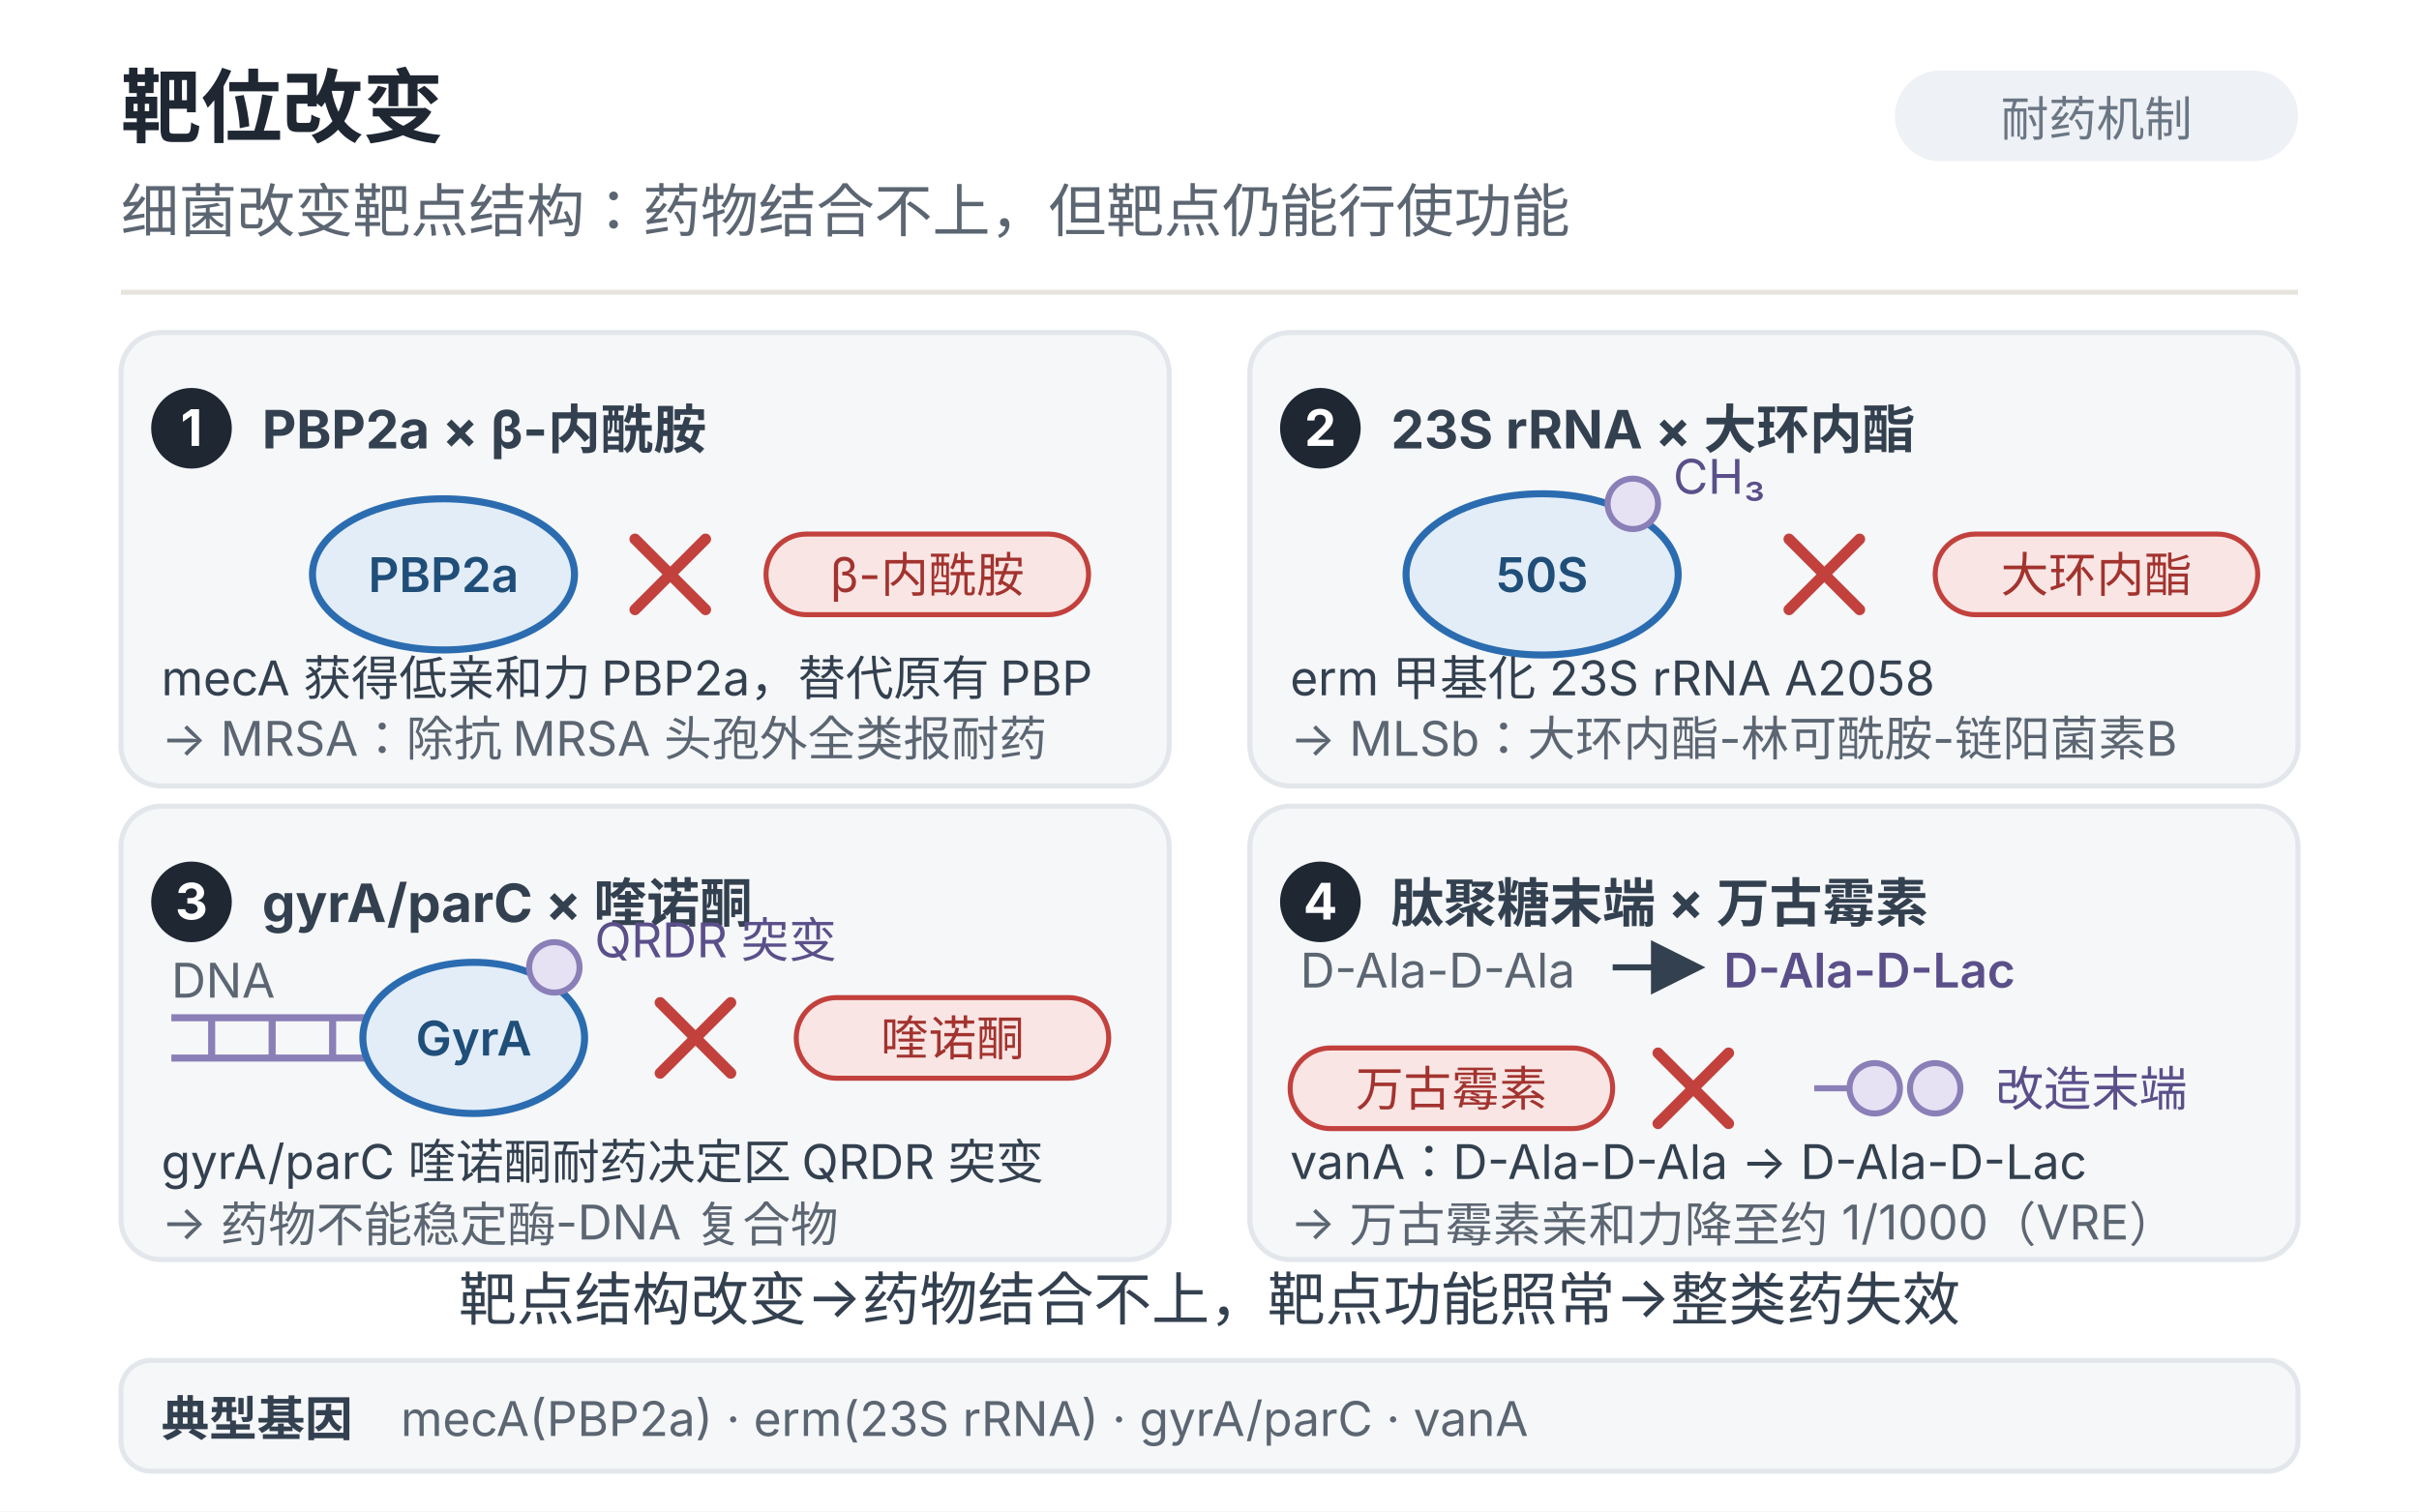
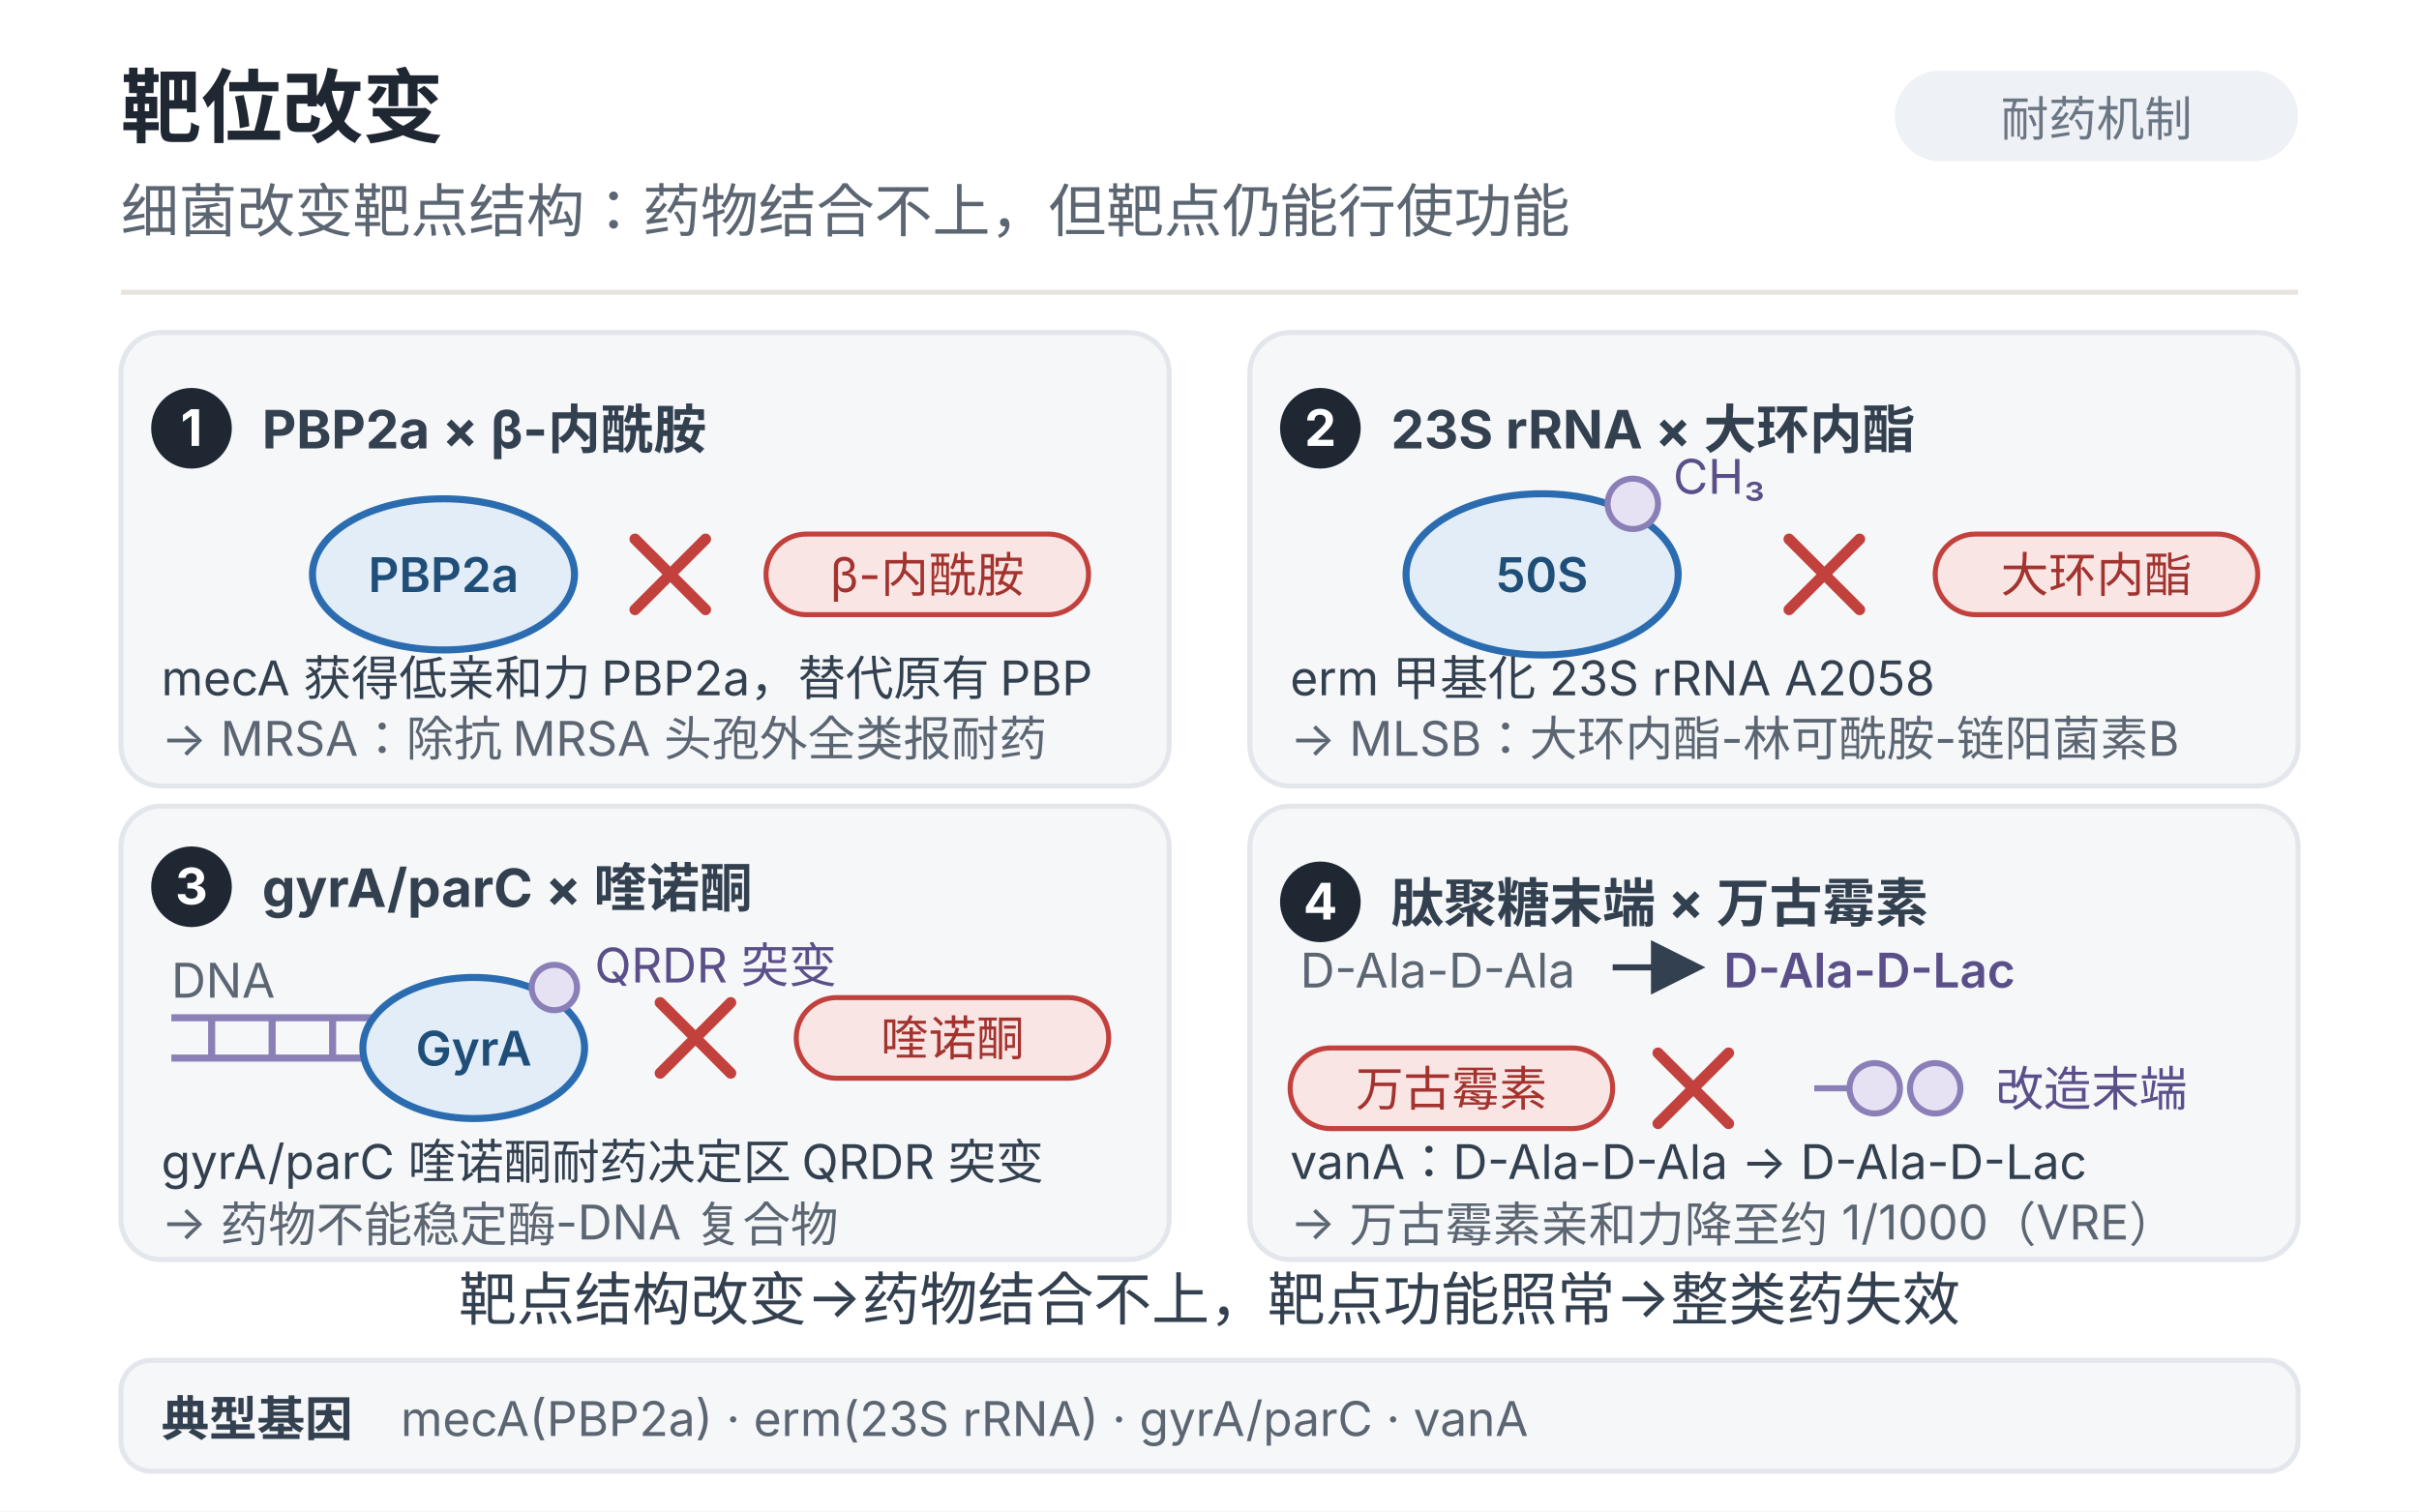
<svg xmlns="http://www.w3.org/2000/svg" viewBox="0 0 480 300" role="img" font-family="-apple-system,'PingFang SC','Microsoft YaHei',sans-serif">
  <defs>
    <marker id="arr" markerWidth="9" markerHeight="9" refX="7" refY="4.5" orient="auto">
      <path d="M0,0 L9,4.5 L0,9 z" fill="#33404f" />
    </marker>
  </defs>
  <rect width="480" height="300" fill="#ffffff" />
  <text x="24" y="27" font-size="16" font-weight="700" fill="#1f2733">靶位改变</text>
  <rect x="376" y="14" width="80" height="18" rx="9" fill="#eef1f5" />
  <text x="416" y="27" text-anchor="middle" font-size="9.5" fill="#6b7684">耐药机制</text>
  <text x="24" y="46" font-size="11.5" fill="#5c6672">细菌改变靶点结构：药物结合不上，但靶点仍能行使功能</text>
  <line x1="24" y1="58" x2="456" y2="58" stroke="#e7e4dd" />
  <rect x="24" y="66" width="208" height="90" rx="8" fill="#f5f7f9" stroke="#e3e7ec" />
  <circle cx="38" cy="85" r="8" fill="#1f2733" />
  <text x="38" y="88.5" text-anchor="middle" font-size="10" fill="#fff" font-weight="700">1</text>
  <text x="52" y="89" font-size="10.5" font-weight="700" fill="#33404f">PBP2a × β-内酰胺</text>
  <ellipse cx="88" cy="114" rx="26" ry="15" fill="#e3edf8" stroke="#2b6cb0" stroke-width="1.4" />
  <text x="88" y="117.5" text-anchor="middle" font-size="9.5" fill="#1f4e79" font-weight="600">PBP2a</text>
  <rect x="152" y="106" width="64" height="16" rx="8" fill="#f9e6e4" stroke="#c2413d" />
  <text x="184" y="117.5" text-anchor="middle" font-size="9.5" fill="#a3332f">β-内酰胺</text>
  <g stroke="#c2413d" stroke-width="2.2" stroke-linecap="round">
    <line x1="126" y1="107" x2="140" y2="121" />
    <line x1="126" y1="121" x2="140" y2="107" />
  </g>
  <text x="32" y="138" font-size="9.5" fill="#33404f">mecA 获得低亲和力 PBP2a，替代原有 PBP</text>
  <text x="32" y="150" font-size="9.5" fill="#5c6672">→ MRSA：除抗 MRSA 头孢外全类报耐药</text>
  <rect x="248" y="66" width="208" height="90" rx="8" fill="#f5f7f9" stroke="#e3e7ec" />
  <circle cx="262" cy="85" r="8" fill="#1f2733" />
  <text x="262" y="88.5" text-anchor="middle" font-size="10" fill="#fff" font-weight="700">2</text>
  <text x="276" y="89" font-size="10.5" font-weight="700" fill="#33404f">23S rRNA × 大环内酯</text>
  <ellipse cx="306" cy="114" rx="27" ry="16" fill="#e3edf8" stroke="#2b6cb0" stroke-width="1.4" />
  <text x="306" y="117.5" text-anchor="middle" font-size="9.5" fill="#1f4e79" font-weight="600">50S</text>
  <circle cx="324" cy="100" r="5" fill="#e7e2f3" stroke="#8b7fb8" stroke-width="1.2" />
  <text x="332" y="98" font-size="9.5" fill="#5b4f8a">CH₃</text>
  <rect x="384" y="106" width="64" height="16" rx="8" fill="#f9e6e4" stroke="#c2413d" />
  <text x="416" y="117.5" text-anchor="middle" font-size="9.5" fill="#a3332f">大环内酯</text>
  <g stroke="#c2413d" stroke-width="2.2" stroke-linecap="round">
    <line x1="355" y1="107" x2="369" y2="121" />
    <line x1="355" y1="121" x2="369" y2="107" />
  </g>
  <text x="256" y="138" font-size="9.5" fill="#33404f">erm 甲基化 23S rRNA A2058</text>
-   <text x="256" y="150" font-size="9.5" fill="#5c6672">→ MLSb：大环内酯-林可酰胺-链阳菌素B</text>
+   <text x="256" y="150" font-size="9.5" fill="#5c6672">→ MLSB：大环内酯-林可酰胺-链阳菌素B</text>
  <rect x="24" y="160" width="208" height="90" rx="8" fill="#f5f7f9" stroke="#e3e7ec" />
-   <circle cx="38" cy="179" r="8" fill="#1f2733" />
-   <text x="38" y="182.5" text-anchor="middle" font-size="10" fill="#fff" font-weight="700">3</text>
-   <text x="52" y="183" font-size="10.5" font-weight="700" fill="#33404f">gyrA/parC × 喹诺酮</text>
+   <circle cx="38" cy="176" r="8" fill="#1f2733" />
+   <text x="38" y="179.5" text-anchor="middle" font-size="10" fill="#fff" font-weight="700">3</text>
+   <text x="52" y="180" font-size="10.5" font-weight="700" fill="#33404f">gyrA/parC × 喹诺酮</text>
  <text x="34" y="198" font-size="9.5" fill="#5c6672">DNA</text>
  <g stroke="#8b7fb8" stroke-width="1.4">
    <line x1="34" y1="202" x2="74" y2="202" />
    <line x1="34" y1="210" x2="74" y2="210" />
    <line x1="42" y1="202" x2="42" y2="210" />
    <line x1="54" y1="202" x2="54" y2="210" />
    <line x1="66" y1="202" x2="66" y2="210" />
  </g>
-   <ellipse cx="94" cy="206" rx="22" ry="15" fill="#e3edf8" stroke="#2b6cb0" stroke-width="1.4" />
-   <text x="94" y="209.5" text-anchor="middle" font-size="9.5" fill="#1f4e79" font-weight="600">GyrA</text>
-   <circle cx="110" cy="192" r="5" fill="#e7e2f3" stroke="#8b7fb8" stroke-width="1.2" />
-   <text x="118" y="190" font-size="9.5" fill="#5b4f8a">QRDR 突变</text>
+   <ellipse cx="94" cy="208" rx="22" ry="14" fill="#e3edf8" stroke="#2b6cb0" stroke-width="1.4" />
+   <text x="94" y="211.5" text-anchor="middle" font-size="9.5" fill="#1f4e79" font-weight="600">GyrA</text>
+   <circle cx="110" cy="196" r="4.5" fill="#e7e2f3" stroke="#8b7fb8" stroke-width="1.2" />
+   <text x="118" y="195" font-size="9.5" fill="#5b4f8a">QRDR 突变</text>
  <rect x="158" y="198" width="62" height="16" rx="8" fill="#f9e6e4" stroke="#c2413d" />
  <text x="189" y="209.5" text-anchor="middle" font-size="9.5" fill="#a3332f">喹诺酮</text>
  <g stroke="#c2413d" stroke-width="2.2" stroke-linecap="round">
    <line x1="131" y1="199" x2="145" y2="213" />
    <line x1="131" y1="213" x2="145" y2="199" />
  </g>
  <text x="32" y="234" font-size="9.5" fill="#33404f">gyrA/parC 喹诺酮耐药决定区 QRDR 突变</text>
  <text x="32" y="246" font-size="9.5" fill="#5c6672">→ 药物不能稳定酶-DNA 复合物</text>
  <rect x="248" y="160" width="208" height="90" rx="8" fill="#f5f7f9" stroke="#e3e7ec" />
  <circle cx="262" cy="179" r="8" fill="#1f2733" />
  <text x="262" y="182.5" text-anchor="middle" font-size="10" fill="#fff" font-weight="700">4</text>
  <text x="276" y="183" font-size="10.5" font-weight="700" fill="#33404f">肽聚糖末端 × 万古霉素</text>
  <text x="258" y="196" font-size="9.5" fill="#5c6672">D-Ala-D-Ala</text>
  <line x1="320" y1="192" x2="336" y2="192" stroke="#33404f" stroke-width="1.2" marker-end="url(#arr)" />
  <text x="342" y="196" font-size="9.5" font-weight="600" fill="#5b4f8a">D-Ala-D-Lac</text>
  <rect x="256" y="208" width="64" height="16" rx="8" fill="#f9e6e4" stroke="#c2413d" />
  <text x="288" y="219.5" text-anchor="middle" font-size="9.5" fill="#a3332f">万古霉素</text>
  <g stroke="#c2413d" stroke-width="2.2" stroke-linecap="round">
    <line x1="329" y1="209" x2="343" y2="223" />
    <line x1="329" y1="223" x2="343" y2="209" />
  </g>
  <g stroke="#8b7fb8" stroke-width="1.2">
    <line x1="360" y1="216" x2="367" y2="216" />
  </g>
  <circle cx="372" cy="216" r="5" fill="#e7e2f3" stroke="#8b7fb8" stroke-width="1.2" />
  <circle cx="384" cy="216" r="5" fill="#e7e2f3" stroke="#8b7fb8" stroke-width="1.2" />
  <text x="396" y="219.5" font-size="9.5" fill="#5b4f8a">改造末端</text>
  <text x="256" y="234" font-size="9.5" fill="#33404f">vanA：D-Ala-D-Ala → D-Ala-D-Lac</text>
  <text x="256" y="246" font-size="9.5" fill="#5c6672">→ 万古霉素亲和力降至约 1/1000（VRE）</text>
  <text x="240" y="262" text-anchor="middle" font-size="11.5" fill="#33404f">靶点结构改变→药物结合不上，靶点功能照常→整类药失效</text>
  <rect x="24" y="270" width="432" height="22" rx="6" fill="#f5f7f9" stroke="#e3e7ec" />
  <text x="32" y="285" font-size="9.5" fill="#5c6672">
    <tspan font-weight="700" fill="#33404f">典型基因</tspan>　mecA(PBP2a) · erm(23S rRNA) · gyrA/parC · vanA</text>
</svg>
